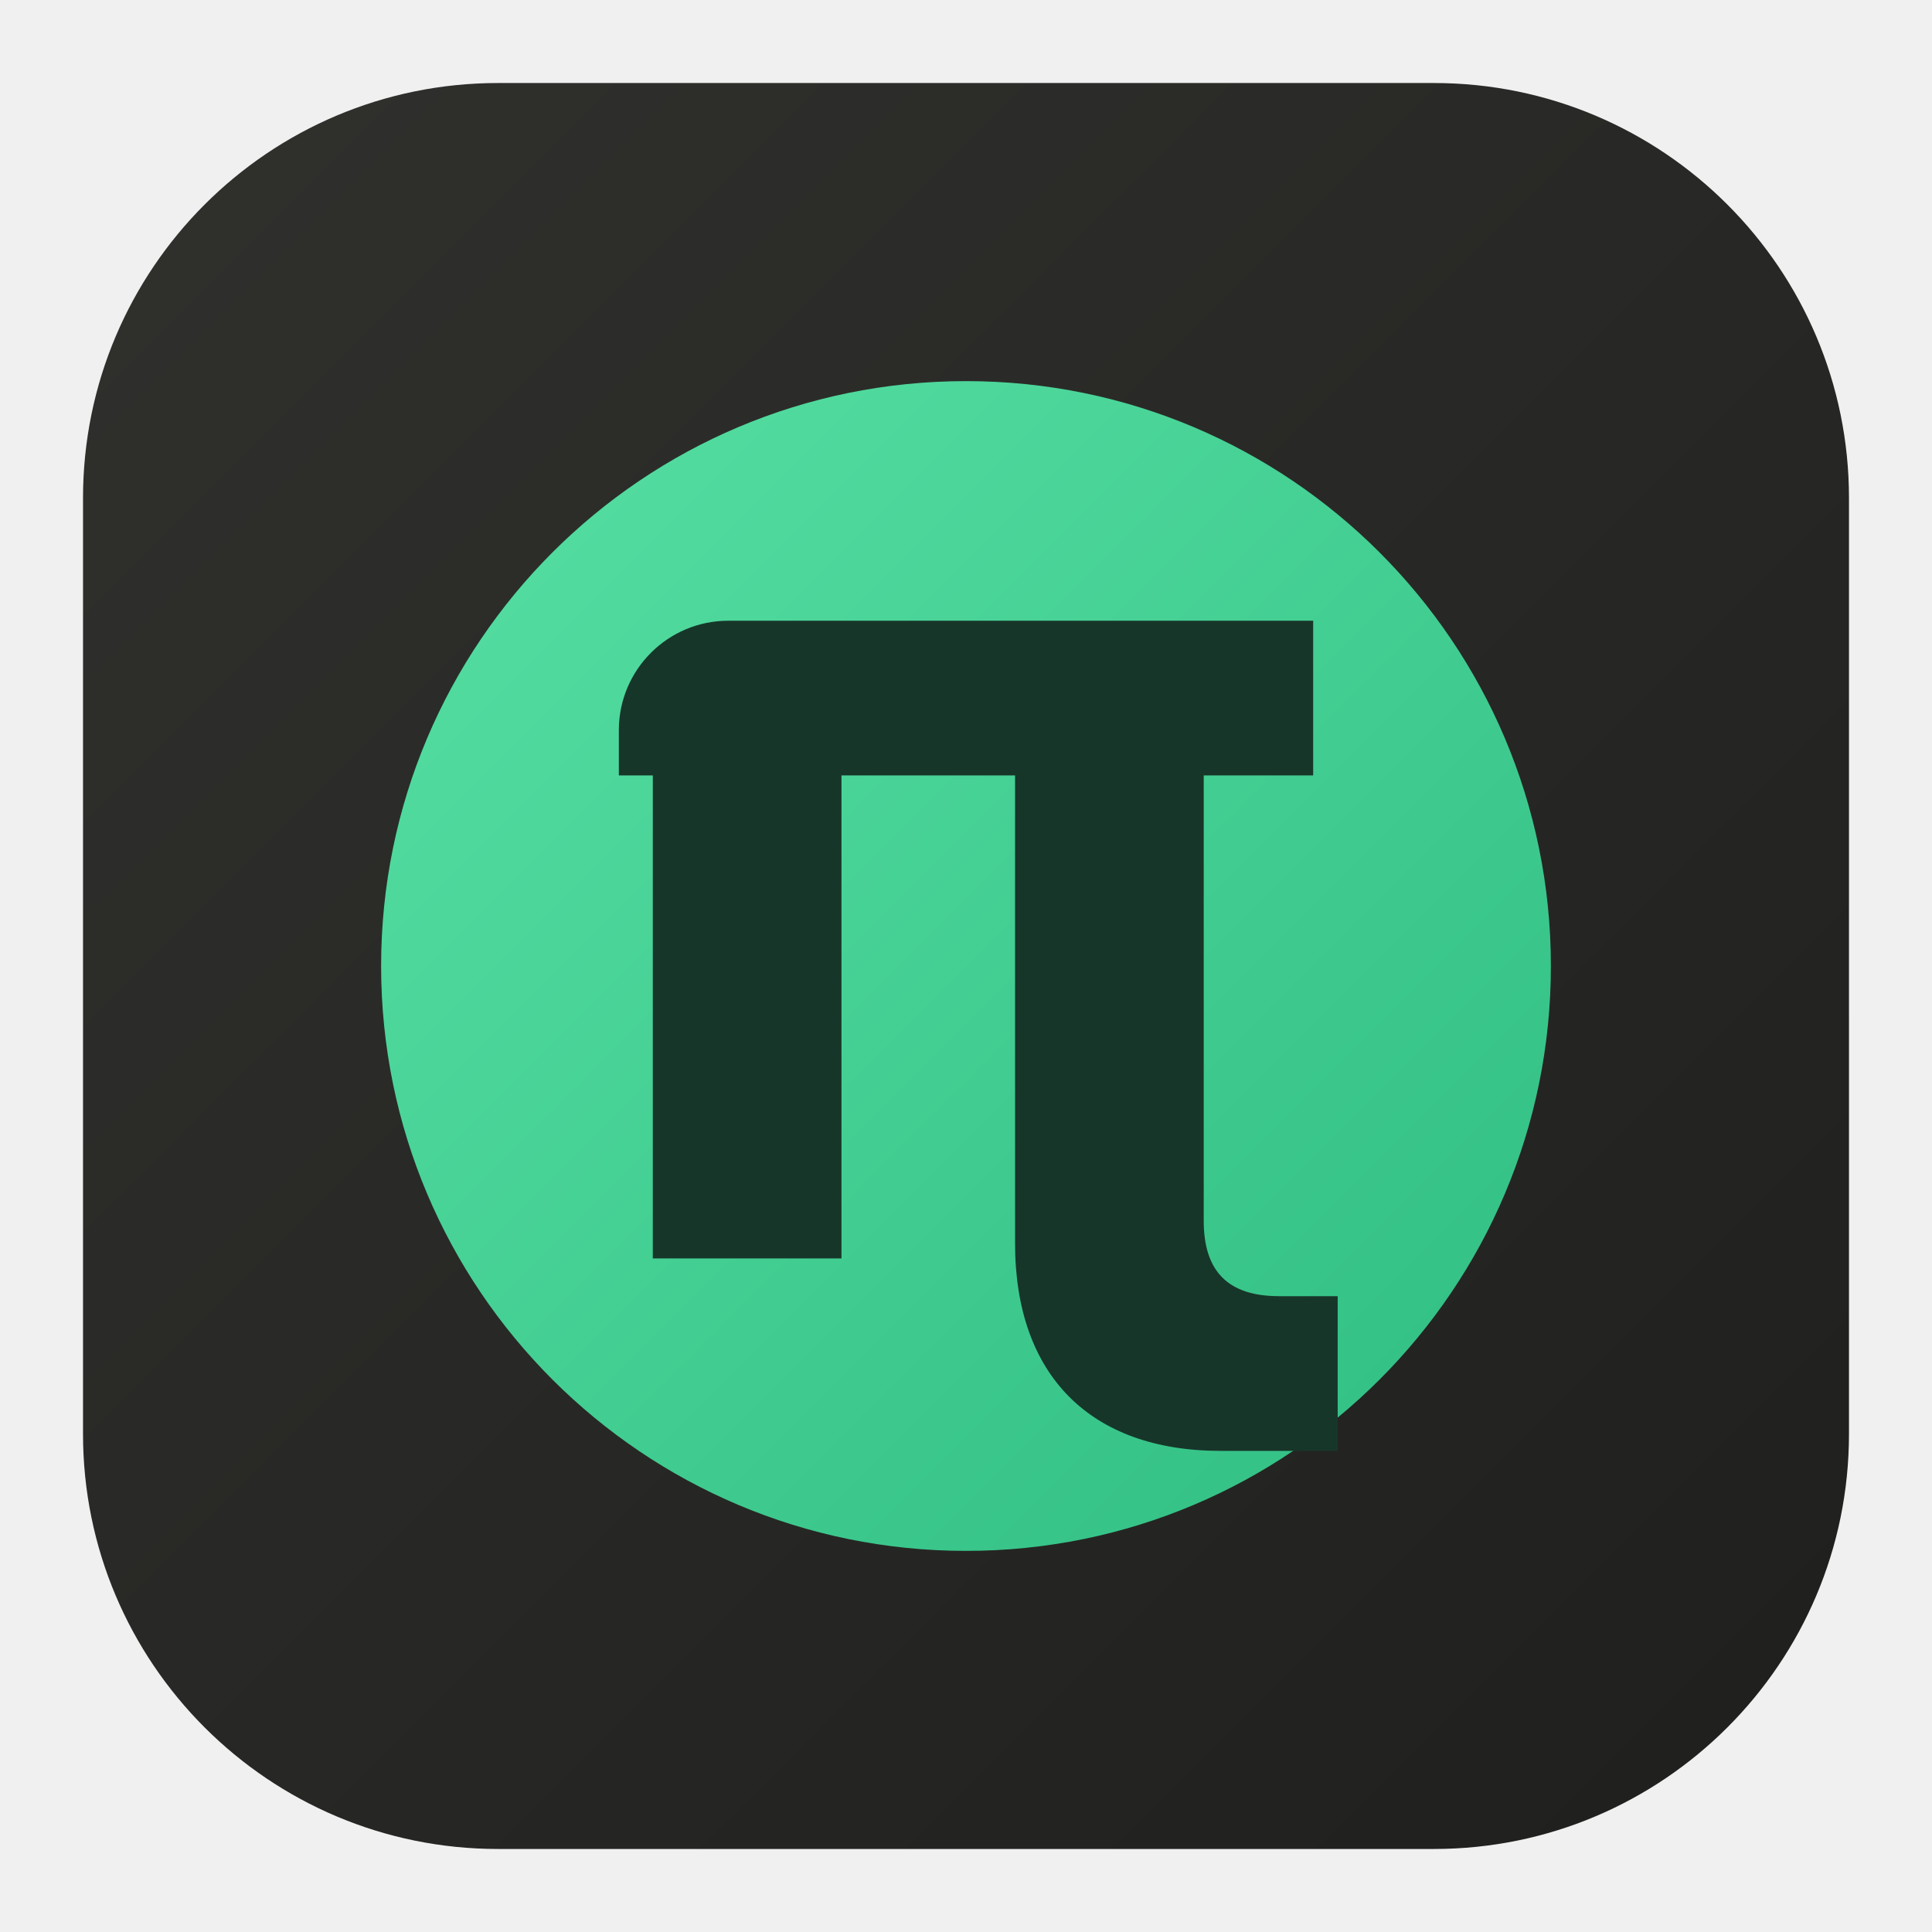
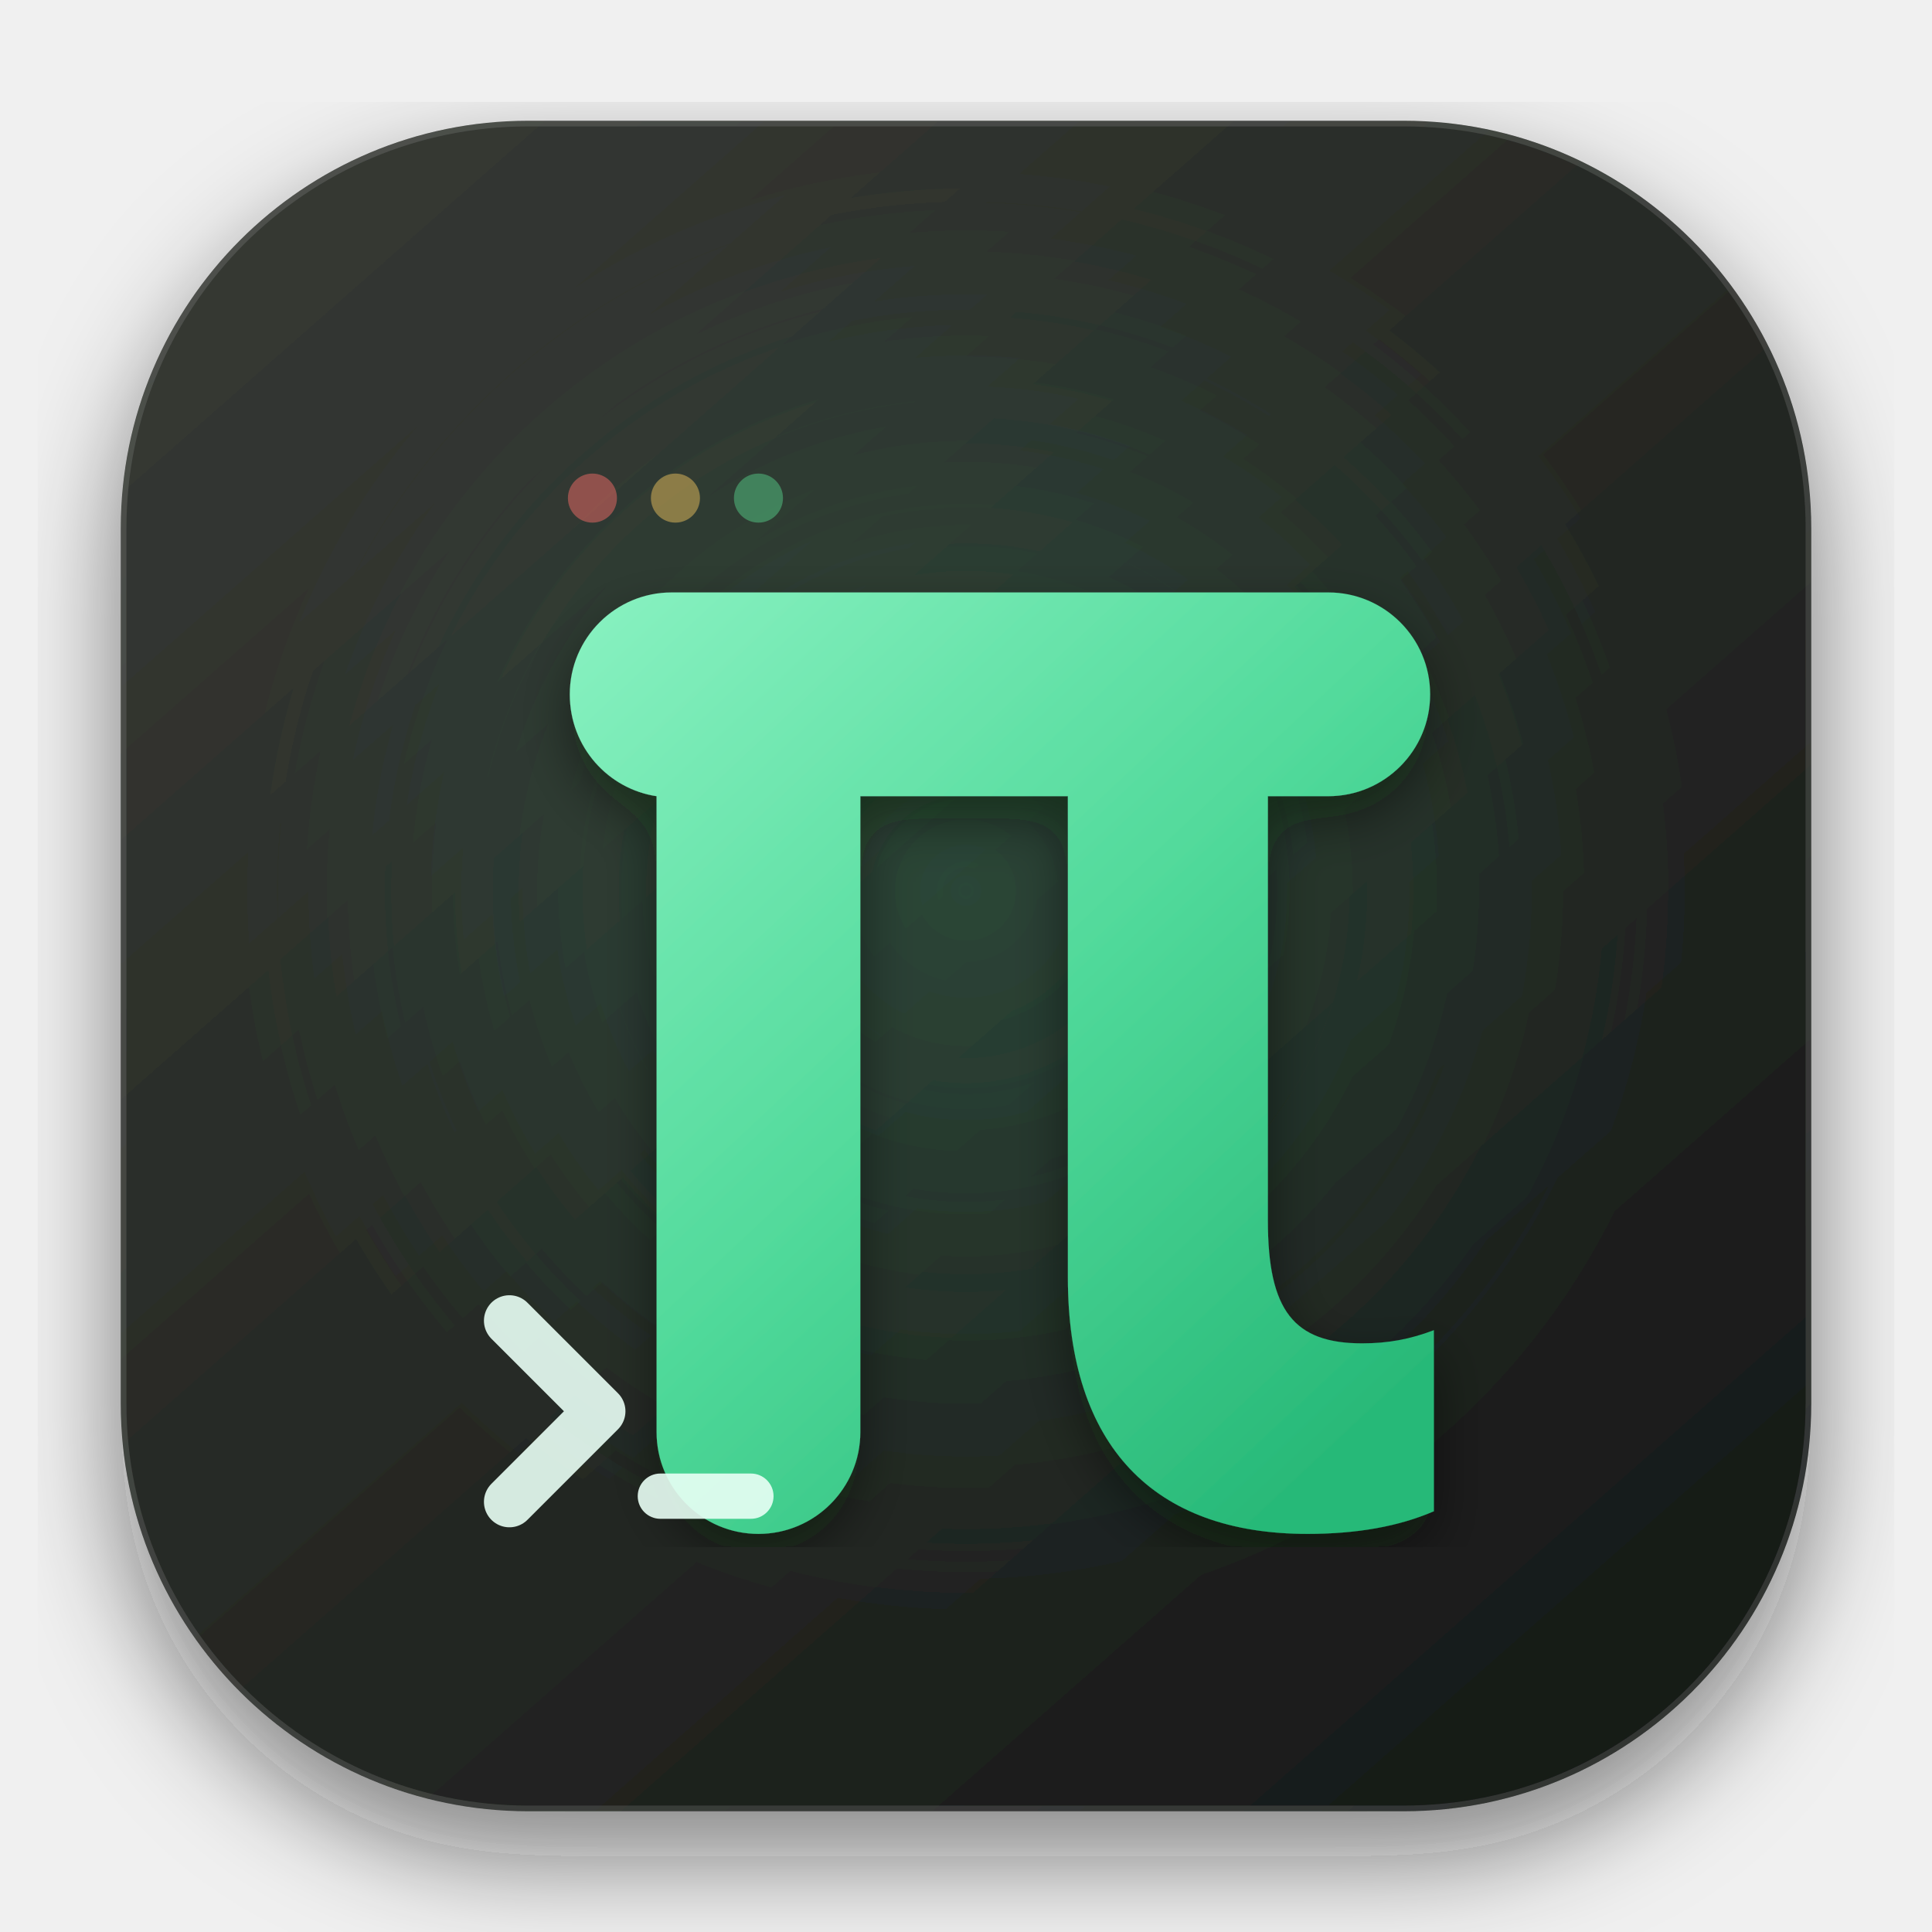
<svg xmlns="http://www.w3.org/2000/svg" width="1024" height="1024" viewBox="0 0 1024 1024">
  <defs>
-     <linearGradient id="bg" x1="0" y1="0" x2="1" y2="1">
-       <stop offset="0" stop-color="#30312d" />
-       <stop offset="1" stop-color="#1f201e" />
+     <linearGradient id="shell" x1="156" y1="112" x2="856" y2="908" gradientUnits="userSpaceOnUse">
+       <stop stop-color="#353833" />
+       <stop offset="0.52" stop-color="#252824" />
+       <stop offset="1" stop-color="#171A18" />
    </linearGradient>
-     <linearGradient id="mark" x1="0" y1="0" x2="1" y2="1">
-       <stop offset="0" stop-color="#58e0a4" />
-       <stop offset="1" stop-color="#2fbd82" />
+     <linearGradient id="mark" x1="310" y1="300" x2="730" y2="748" gradientUnits="userSpaceOnUse">
+       <stop stop-color="#8AF2C2" />
+       <stop offset="0.55" stop-color="#50D99A" />
+       <stop offset="1" stop-color="#28B978" />
    </linearGradient>
+     <radialGradient id="glow" cx="0" cy="0" r="1" gradientTransform="translate(512 472) rotate(90) scale(390)" gradientUnits="userSpaceOnUse">
+       <stop stop-color="#48DA96" stop-opacity="0.16" />
+       <stop offset="1" stop-color="#48DA96" stop-opacity="0" />
+     </radialGradient>
+     <filter id="shadow" x="20" y="30" width="984" height="994" filterUnits="userSpaceOnUse">
+       <feDropShadow dx="0" dy="24" stdDeviation="28" flood-color="#080A09" flood-opacity="0.5" />
+     </filter>
+     <filter id="markShadow" x="250" y="260" width="540" height="560" filterUnits="userSpaceOnUse">
+       <feDropShadow dx="0" dy="12" stdDeviation="14" flood-color="#071A11" flood-opacity="0.45" />
+     </filter>
  </defs>
-   <rect x="44" y="44" width="936" height="936" rx="220" fill="url(#bg)" />
-   <circle cx="512" cy="512" r="310" fill="url(#mark)" />
-   <path d="M328 387c0-32 26-58 58-58h310v82h-58v236c0 27 13 40 40 40h31v82h-62c-69 0-109-40-109-110V411h-92v256H346V411h-18v-24Z" fill="#17362a" />
+   <g filter="url(#shadow)">
+     <rect x="64" y="64" width="896" height="896" rx="216" fill="url(#shell)" />
+     <rect x="65.5" y="65.5" width="893" height="893" rx="214.5" fill="none" stroke="#FFFFFF" stroke-opacity="0.12" stroke-width="3" />
+     <rect x="88" y="88" width="848" height="848" rx="194" fill="url(#glow)" />
+   </g>
+   <g opacity="0.46">
+     <circle cx="314" cy="264" r="13" fill="#FF706A" />
+     <circle cx="358" cy="264" r="13" fill="#F6C85F" />
+     <circle cx="402" cy="264" r="13" fill="#58D68D" />
+   </g>
+   <g filter="url(#markShadow)" fill="url(#mark)">
+     <path d="M302 368C302 338.2 326.2 314 356 314H704C733.8 314 758 338.2 758 368C758 397.8 733.8 422 704 422H672V647C672 694.7 685.8 712 722 712C735.7 712 747.5 709.8 760 705V801C741.5 809 719.2 813 693 813C611.5 813 566 766.5 566 677V422H456V759C456 788.8 431.8 813 402 813C372.2 813 348 788.8 348 759V422C322.6 418.2 302 396.2 302 368Z" />
+   </g>
+   <path d="M270 700L318 748L270 796" fill="none" stroke="#E9FFF5" stroke-opacity="0.9" stroke-width="27" stroke-linecap="round" stroke-linejoin="round" />
+   <rect x="338" y="781" width="72" height="24" rx="12" fill="#E9FFF5" fill-opacity="0.9" />
</svg>
